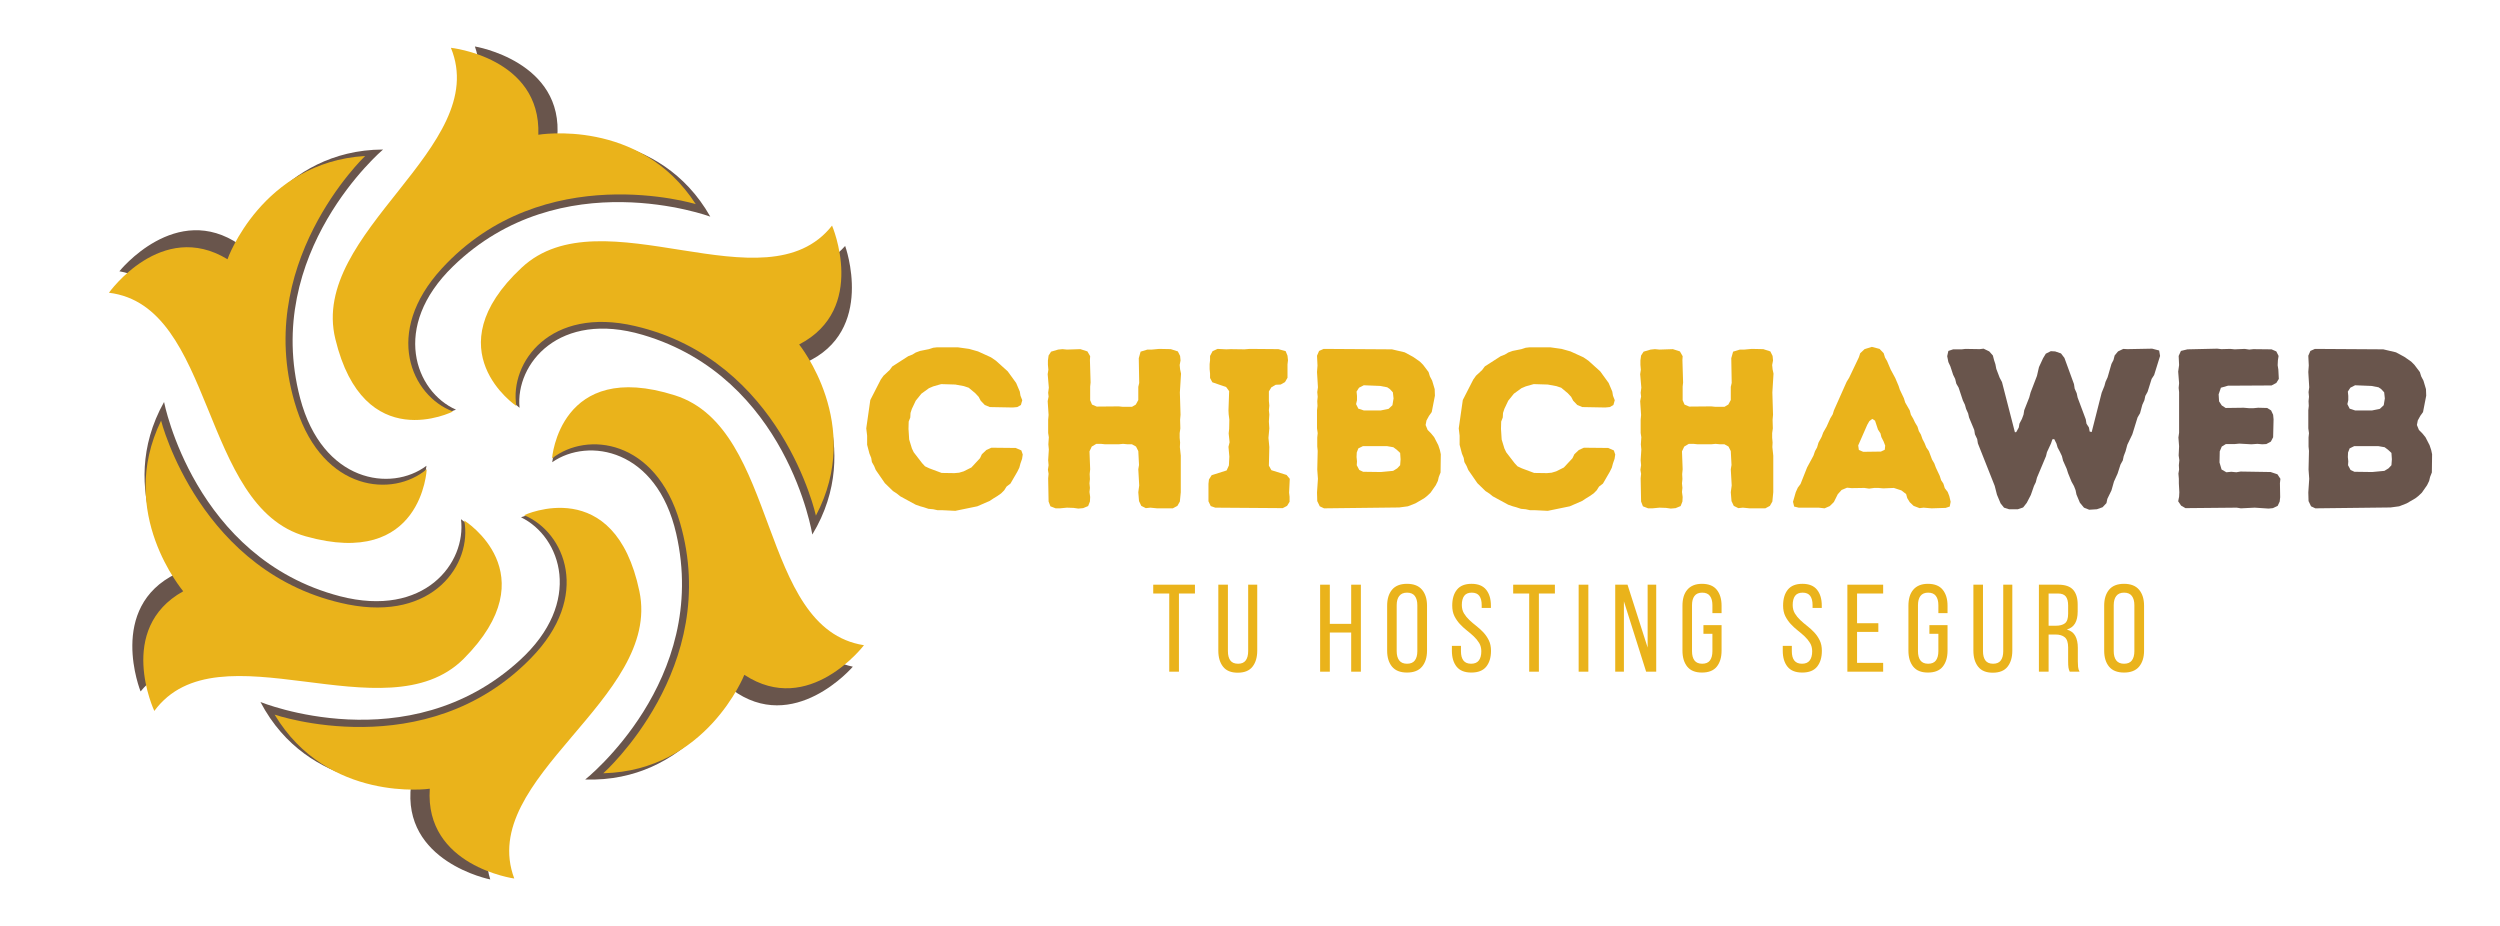
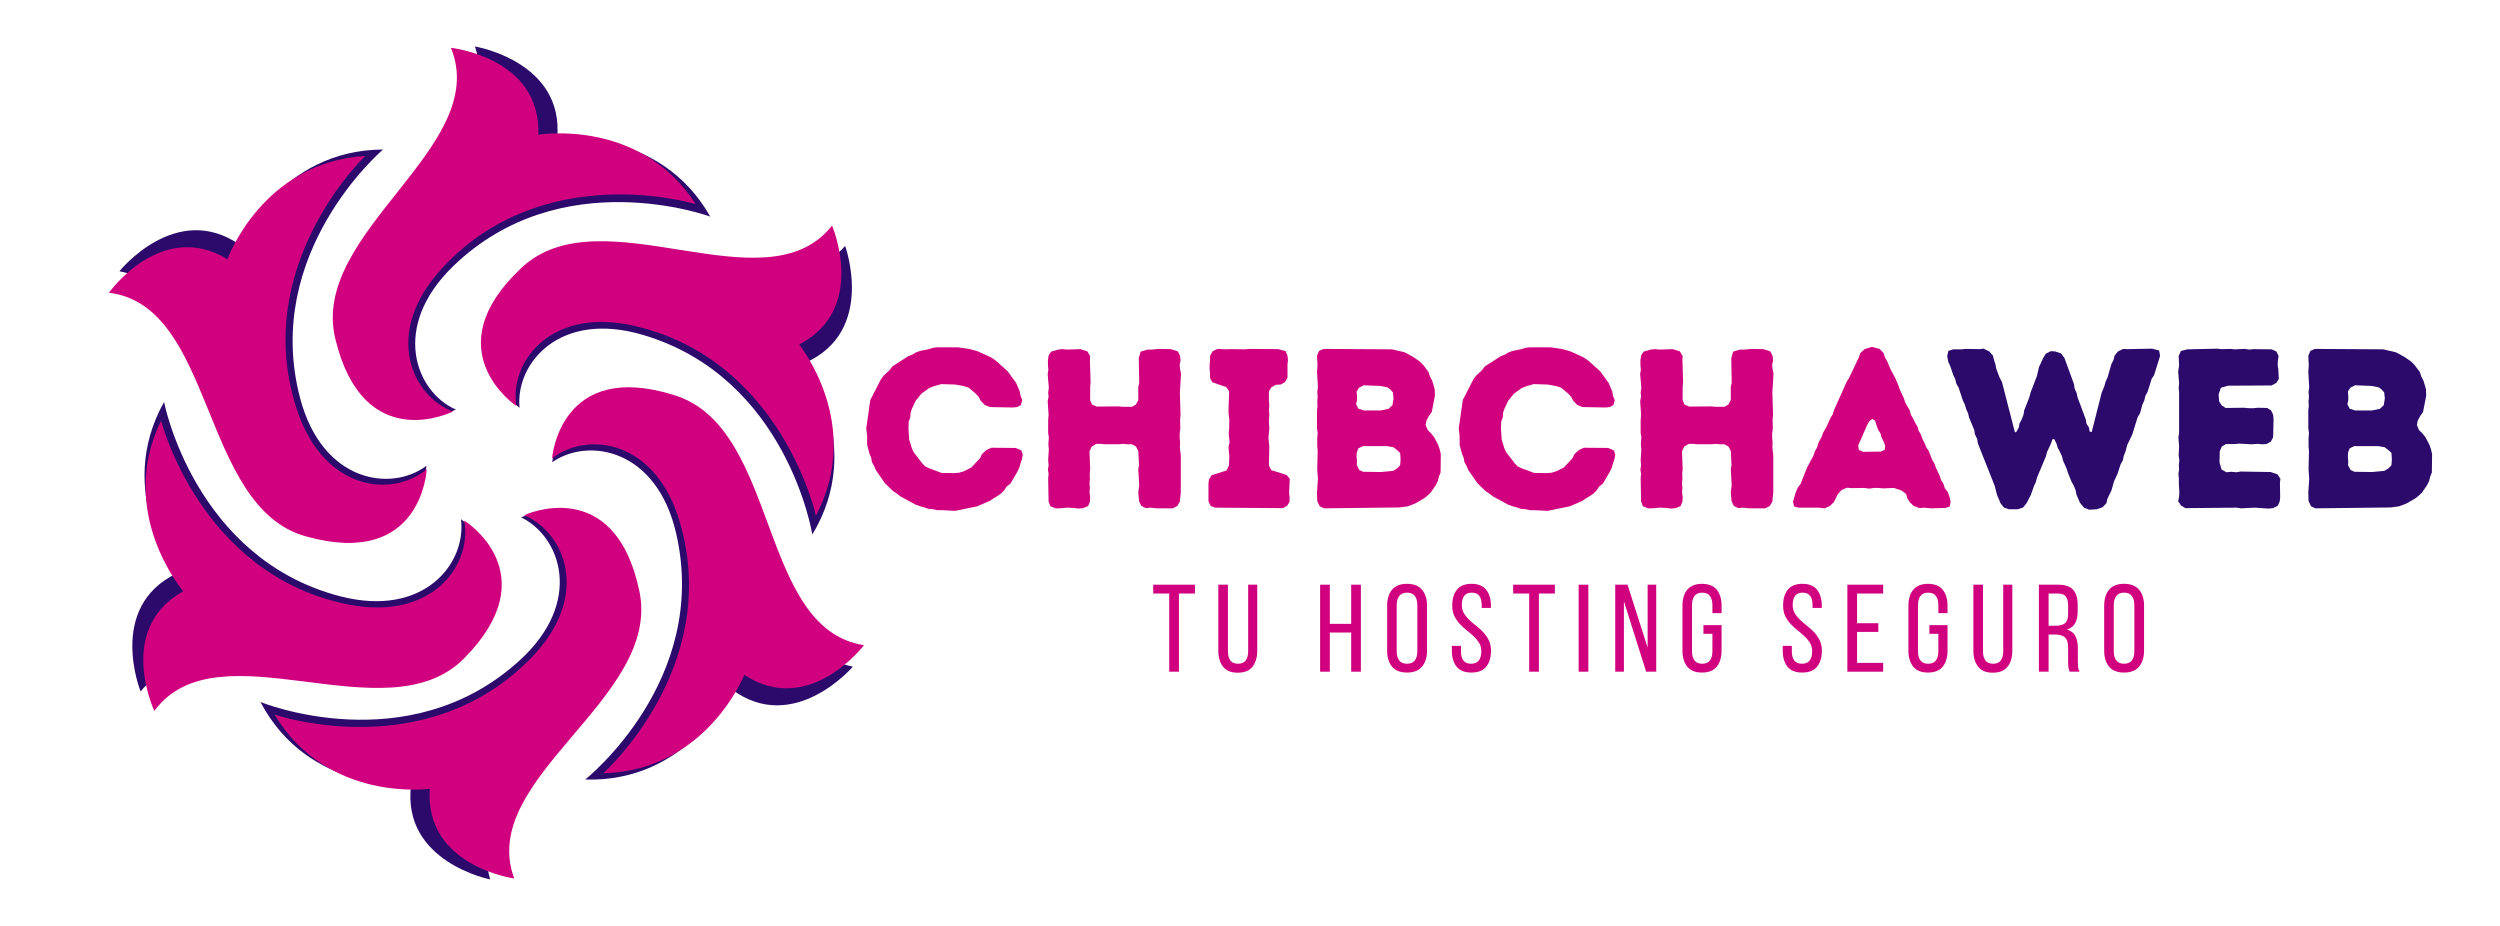
<svg xmlns="http://www.w3.org/2000/svg" width="1080" zoomAndPan="magnify" viewBox="0 0 810 300" height="400" preserveAspectRatio="xMidYMid meet" version="1.2">
  <defs>
    <clipPath id="80fc6b23b5">
      <path d="M 110 15.055 L 231 15.055 L 231 135 L 110 135 Z M 110 15.055 " />
    </clipPath>
    <clipPath id="df185a4a9d">
      <path d="M 88 164 L 208 164 L 208 285 L 88 285 Z M 88 164 " />
    </clipPath>
    <clipPath id="e2c35e3280">
      <path d="M 15 23.059 L 284.859 7.477 L 300.441 277.336 L 30.582 292.918 Z M 15 23.059 " />
    </clipPath>
    <clipPath id="96d46315ec">
      <path d="M 15 23.059 L 284.859 7.477 L 300.441 277.336 L 30.582 292.918 Z M 15 23.059 " />
    </clipPath>
    <clipPath id="15e99a3415">
      <path d="M 178 125 L 280 125 L 280 251 L 178 251 Z M 178 125 " />
    </clipPath>
    <clipPath id="69c4e391e9">
      <path d="M 15 23.059 L 284.859 7.477 L 300.441 277.336 L 30.582 292.918 Z M 15 23.059 " />
    </clipPath>
    <clipPath id="145717ee0d">
      <path d="M 15 23.059 L 284.859 7.477 L 300.441 277.336 L 30.582 292.918 Z M 15 23.059 " />
    </clipPath>
    <clipPath id="facc27c34b">
      <path d="M 155 73 L 273 73 L 273 168 L 155 168 Z M 155 73 " />
    </clipPath>
    <clipPath id="b096117d5c">
      <path d="M 15 23.059 L 284.859 7.477 L 300.441 277.336 L 30.582 292.918 Z M 15 23.059 " />
    </clipPath>
    <clipPath id="4d3e1481d8">
      <path d="M 15 23.059 L 284.859 7.477 L 300.441 277.336 L 30.582 292.918 Z M 15 23.059 " />
    </clipPath>
    <clipPath id="e7feb5915a">
      <path d="M 107 15 L 226 15 L 226 137 L 107 137 Z M 107 15 " />
    </clipPath>
    <clipPath id="21977d0414">
      <path d="M 15 23.059 L 284.859 7.477 L 300.441 277.336 L 30.582 292.918 Z M 15 23.059 " />
    </clipPath>
    <clipPath id="49f28cf9b8">
      <path d="M 15 23.059 L 284.859 7.477 L 300.441 277.336 L 30.582 292.918 Z M 15 23.059 " />
    </clipPath>
    <clipPath id="7afc9cf794">
      <path d="M 35 50 L 139 50 L 139 176 L 35 176 Z M 35 50 " />
    </clipPath>
    <clipPath id="ccf0163f1b">
      <path d="M 15 23.059 L 284.859 7.477 L 300.441 277.336 L 30.582 292.918 Z M 15 23.059 " />
    </clipPath>
    <clipPath id="200577470a">
      <path d="M 15 23.059 L 284.859 7.477 L 300.441 277.336 L 30.582 292.918 Z M 15 23.059 " />
    </clipPath>
    <clipPath id="e5aad1026f">
      <path d="M 46 136 L 163 136 L 163 231 L 46 231 Z M 46 136 " />
    </clipPath>
    <clipPath id="b3700bce95">
      <path d="M 15 23.059 L 284.859 7.477 L 300.441 277.336 L 30.582 292.918 Z M 15 23.059 " />
    </clipPath>
    <clipPath id="ae62006798">
      <path d="M 15 23.059 L 284.859 7.477 L 300.441 277.336 L 30.582 292.918 Z M 15 23.059 " />
    </clipPath>
  </defs>
  <g id="80b81332a0">
-     <path style=" stroke:none;fill-rule:evenodd;fill:#69554c;fill-opacity:1;" d="M 84.391 227.453 C 84.391 227.453 132.121 246.973 168.27 214.055 C 189.207 195.07 181.734 173.863 168.809 167.602 C 168.809 167.602 198.902 155.621 204.691 194.398 C 209.941 229.605 148.547 251.688 158.844 284.941 C 158.844 284.941 130.031 279.289 133.195 254.312 C 133.129 254.379 99.871 257.004 84.391 227.453 Z M 84.391 227.453 " />
-     <path style=" stroke:none;fill-rule:evenodd;fill:#69554c;fill-opacity:1;" d="M 189.609 252.562 C 189.609 252.562 230.004 220.586 219.098 172.922 C 212.836 145.453 190.688 141.551 178.906 149.762 C 178.906 149.762 183.215 117.652 219.84 131.656 C 253.16 144.379 242.254 208.668 276.32 216.008 C 276.32 216.008 257.199 238.355 237.07 223.344 C 237.07 223.344 223.07 253.641 189.609 252.562 Z M 189.609 252.562 " />
-     <path style=" stroke:none;fill-rule:evenodd;fill:#69554c;fill-opacity:1;" d="M 263.191 173.191 C 263.191 173.191 255.113 122.297 208.258 108.496 C 181.195 100.484 166.926 117.855 168.336 132.125 C 168.336 132.125 142.488 112.535 172.645 87.492 C 199.977 64.738 250.738 105.734 273.828 79.684 C 273.828 79.684 283.859 107.285 260.973 117.516 C 260.973 117.586 280.492 144.578 263.191 173.191 Z M 263.191 173.191 " />
+     <path style=" stroke:none;fill-rule:evenodd;fill:#2B0A6B;fill-opacity:1;" d="M 84.391 227.453 C 84.391 227.453 132.121 246.973 168.27 214.055 C 189.207 195.07 181.734 173.863 168.809 167.602 C 168.809 167.602 198.902 155.621 204.691 194.398 C 209.941 229.605 148.547 251.688 158.844 284.941 C 158.844 284.941 130.031 279.289 133.195 254.312 C 133.129 254.379 99.871 257.004 84.391 227.453 Z M 84.391 227.453 " />
+     <path style=" stroke:none;fill-rule:evenodd;fill:#2B0A6B;fill-opacity:1;" d="M 189.609 252.562 C 189.609 252.562 230.004 220.586 219.098 172.922 C 212.836 145.453 190.688 141.551 178.906 149.762 C 178.906 149.762 183.215 117.652 219.84 131.656 C 253.16 144.379 242.254 208.668 276.32 216.008 C 276.32 216.008 257.199 238.355 237.07 223.344 C 237.07 223.344 223.07 253.641 189.609 252.562 Z M 189.609 252.562 " />
+     <path style=" stroke:none;fill-rule:evenodd;fill:#2B0A6B;fill-opacity:1;" d="M 263.191 173.191 C 263.191 173.191 255.113 122.297 208.258 108.496 C 181.195 100.484 166.926 117.855 168.336 132.125 C 168.336 132.125 142.488 112.535 172.645 87.492 C 199.977 64.738 250.738 105.734 273.828 79.684 C 273.828 79.684 283.859 107.285 260.973 117.516 C 260.973 117.586 280.492 144.578 263.191 173.191 Z M 263.191 173.191 " />
    <g clip-rule="nonzero" clip-path="url(#80fc6b23b5)">
-       <path style=" stroke:none;fill-rule:evenodd;fill:#69554c;fill-opacity:1;" d="M 230.137 70.191 C 230.137 70.191 181.801 52.285 146.797 86.281 C 126.531 105.938 134.609 126.941 147.738 132.73 C 147.738 132.73 118.051 145.656 111.047 107.082 C 104.586 72.008 165.242 47.977 153.863 15.055 C 153.863 15.055 182.879 19.836 180.523 44.812 C 180.457 44.812 213.645 41.109 230.137 70.191 Z M 230.137 70.191 " />
-     </g>
-     <path style=" stroke:none;fill-rule:evenodd;fill:#69554c;fill-opacity:1;" d="M 124.109 48.445 C 124.109 48.445 84.793 81.77 97.246 129.027 C 104.449 156.293 126.734 159.523 138.18 150.906 C 138.18 150.906 134.879 183.156 97.785 170.363 C 64.125 158.785 72.879 94.09 38.68 87.895 C 38.68 87.895 56.988 65.008 77.656 79.277 C 77.59 79.277 90.648 48.582 124.109 48.445 Z M 124.109 48.445 " />
-     <path style=" stroke:none;fill-rule:evenodd;fill:#69554c;fill-opacity:1;" d="M 53.152 130.242 C 53.152 130.242 62.914 180.867 110.172 193.184 C 137.504 200.254 151.172 182.414 149.352 168.211 C 149.352 168.211 175.809 186.855 146.527 212.977 C 119.867 236.539 67.828 197.156 45.547 224.02 C 45.547 224.02 34.57 196.754 57.125 185.848 C 57.191 185.781 36.859 159.391 53.152 130.242 Z M 53.152 130.242 " />
+       <path style=" stroke:none;fill-rule:evenodd;fill:#2B0A6B;fill-opacity:1;" d="M 230.137 70.191 C 230.137 70.191 181.801 52.285 146.797 86.281 C 126.531 105.938 134.609 126.941 147.738 132.73 C 147.738 132.73 118.051 145.656 111.047 107.082 C 104.586 72.008 165.242 47.977 153.863 15.055 C 153.863 15.055 182.879 19.836 180.523 44.812 C 180.457 44.812 213.645 41.109 230.137 70.191 Z M 230.137 70.191 " />
+     </g>
+     <path style=" stroke:none;fill-rule:evenodd;fill:#2B0A6B;fill-opacity:1;" d="M 124.109 48.445 C 124.109 48.445 84.793 81.77 97.246 129.027 C 104.449 156.293 126.734 159.523 138.18 150.906 C 138.18 150.906 134.879 183.156 97.785 170.363 C 64.125 158.785 72.879 94.09 38.68 87.895 C 38.68 87.895 56.988 65.008 77.656 79.277 C 77.59 79.277 90.648 48.582 124.109 48.445 Z M 124.109 48.445 " />
+     <path style=" stroke:none;fill-rule:evenodd;fill:#2B0A6B;fill-opacity:1;" d="M 53.152 130.242 C 53.152 130.242 62.914 180.867 110.172 193.184 C 137.504 200.254 151.172 182.414 149.352 168.211 C 149.352 168.211 175.809 186.855 146.527 212.977 C 119.867 236.539 67.828 197.156 45.547 224.02 C 45.547 224.02 34.57 196.754 57.125 185.848 C 57.191 185.781 36.859 159.391 53.152 130.242 Z M 53.152 130.242 " />
    <g clip-rule="nonzero" clip-path="url(#df185a4a9d)">
      <g clip-rule="nonzero" clip-path="url(#e2c35e3280)">
        <g clip-rule="nonzero" clip-path="url(#96d46315ec)">
-           <path style=" stroke:none;fill-rule:evenodd;fill:#eab31b;fill-opacity:1;" d="M 88.977 231.539 C 88.977 231.539 137.754 248.277 171.945 213.328 C 191.754 193.168 183.07 172.426 169.805 166.922 C 169.805 166.922 199.156 153.223 207.172 191.602 C 214.445 226.449 154.422 252.035 166.621 284.641 C 166.621 284.641 137.531 280.656 139.25 255.539 C 139.188 255.609 106.137 260.148 88.977 231.539 Z M 88.977 231.539 " />
+           <path style=" stroke:none;fill-rule:evenodd;fill:#D0007F;fill-opacity:1;" d="M 88.977 231.539 C 88.977 231.539 137.754 248.277 171.945 213.328 C 191.754 193.168 183.07 172.426 169.805 166.922 C 169.805 166.922 199.156 153.223 207.172 191.602 C 214.445 226.449 154.422 252.035 166.621 284.641 C 166.621 284.641 137.531 280.656 139.25 255.539 C 139.188 255.609 106.137 260.148 88.977 231.539 Z M 88.977 231.539 " />
        </g>
      </g>
    </g>
    <g clip-rule="nonzero" clip-path="url(#15e99a3415)">
      <g clip-rule="nonzero" clip-path="url(#69c4e391e9)">
        <g clip-rule="nonzero" clip-path="url(#145717ee0d)">
-           <path style=" stroke:none;fill-rule:evenodd;fill:#eab31b;fill-opacity:1;" d="M 195.469 250.539 C 195.469 250.539 233.953 216.289 220.316 169.332 C 212.484 142.273 190.145 139.652 178.859 148.531 C 178.859 148.531 181.309 116.223 218.676 128.09 C 252.68 138.871 245.496 203.684 279.926 209.047 C 279.926 209.047 262.129 232.461 241.168 218.637 C 241.168 218.637 228.934 249.688 195.469 250.539 Z M 195.469 250.539 " />
+           <path style=" stroke:none;fill-rule:evenodd;fill:#D0007F;fill-opacity:1;" d="M 195.469 250.539 C 195.469 250.539 233.953 216.289 220.316 169.332 C 212.484 142.273 190.145 139.652 178.859 148.531 C 178.859 148.531 181.309 116.223 218.676 128.09 C 252.68 138.871 245.496 203.684 279.926 209.047 C 279.926 209.047 262.129 232.461 241.168 218.637 C 241.168 218.637 228.934 249.688 195.469 250.539 Z M 195.469 250.539 " />
        </g>
      </g>
    </g>
    <g clip-rule="nonzero" clip-path="url(#facc27c34b)">
      <g clip-rule="nonzero" clip-path="url(#b096117d5c)">
        <g clip-rule="nonzero" clip-path="url(#4d3e1481d8)">
-           <path style=" stroke:none;fill-rule:evenodd;fill:#eab31b;fill-opacity:1;" d="M 264.355 167.059 C 264.355 167.059 253.355 116.715 205.781 105.641 C 178.301 99.199 165.055 117.363 167.289 131.531 C 167.289 131.531 140.352 113.465 169.016 86.723 C 194.992 62.43 248.031 100.434 269.582 73.094 C 269.582 73.094 281.188 100.07 258.926 111.605 C 258.93 111.672 279.977 137.5 264.355 167.059 Z M 264.355 167.059 " />
+           <path style=" stroke:none;fill-rule:evenodd;fill:#D0007F;fill-opacity:1;" d="M 264.355 167.059 C 264.355 167.059 253.355 116.715 205.781 105.641 C 178.301 99.199 165.055 117.363 167.289 131.531 C 167.289 131.531 140.352 113.465 169.016 86.723 C 194.992 62.43 248.031 100.434 269.582 73.094 C 269.582 73.094 281.188 100.07 258.926 111.605 C 258.93 111.672 279.977 137.5 264.355 167.059 Z M 264.355 167.059 " />
        </g>
      </g>
    </g>
    <g clip-rule="nonzero" clip-path="url(#e7feb5915a)">
      <g clip-rule="nonzero" clip-path="url(#21977d0414)">
        <g clip-rule="nonzero" clip-path="url(#49f28cf9b8)">
-           <path style=" stroke:none;fill-rule:evenodd;fill:#eab31b;fill-opacity:1;" d="M 225.418 66.137 C 225.418 66.137 176.129 51.047 143.141 87.004 C 124.043 107.797 133.32 128.301 146.758 133.324 C 146.758 133.324 117.863 147.938 108.652 109.832 C 100.176 75.188 159.348 47.699 146.09 15.488 C 146.09 15.488 175.332 18.59 174.422 43.66 C 174.352 43.664 207.273 38.051 225.418 66.137 Z M 225.418 66.137 " />
+           <path style=" stroke:none;fill-rule:evenodd;fill:#D0007F;fill-opacity:1;" d="M 225.418 66.137 C 225.418 66.137 176.129 51.047 143.141 87.004 C 124.043 107.797 133.32 128.301 146.758 133.324 C 146.758 133.324 117.863 147.938 108.652 109.832 C 100.176 75.188 159.348 47.699 146.09 15.488 C 146.09 15.488 175.332 18.59 174.422 43.66 C 174.352 43.664 207.273 38.051 225.418 66.137 Z M 225.418 66.137 " />
        </g>
      </g>
    </g>
    <g clip-rule="nonzero" clip-path="url(#7afc9cf794)">
      <g clip-rule="nonzero" clip-path="url(#ccf0163f1b)">
        <g clip-rule="nonzero" clip-path="url(#200577470a)">
-           <path style=" stroke:none;fill-rule:evenodd;fill:#eab31b;fill-opacity:1;" d="M 118.309 50.539 C 118.309 50.539 80.98 86.074 96.137 132.539 C 104.902 159.34 127.336 161.281 138.262 152.02 C 138.262 152.02 136.828 184.402 99.059 173.773 C 64.789 164.152 69.793 99.062 35.297 94.848 C 35.297 94.848 52.258 70.941 73.711 84 C 73.645 84.004 84.914 52.602 118.309 50.539 Z M 118.309 50.539 " />
+           <path style=" stroke:none;fill-rule:evenodd;fill:#D0007F;fill-opacity:1;" d="M 118.309 50.539 C 118.309 50.539 80.98 86.074 96.137 132.539 C 104.902 159.34 127.336 161.281 138.262 152.02 C 138.262 152.02 136.828 184.402 99.059 173.773 C 64.789 164.152 69.793 99.062 35.297 94.848 C 35.297 94.848 52.258 70.941 73.711 84 C 73.645 84.004 84.914 52.602 118.309 50.539 Z M 118.309 50.539 " />
        </g>
      </g>
    </g>
    <g clip-rule="nonzero" clip-path="url(#e5aad1026f)">
      <g clip-rule="nonzero" clip-path="url(#b3700bce95)">
        <g clip-rule="nonzero" clip-path="url(#ae62006798)">
-           <path style=" stroke:none;fill-rule:evenodd;fill:#eab31b;fill-opacity:1;" d="M 52.188 136.289 C 52.188 136.289 64.852 186.266 112.742 195.844 C 140.434 201.324 153.051 182.727 150.418 168.648 C 150.418 168.648 177.906 185.738 150.176 213.504 C 124.918 238.566 70.695 202.25 50 230.348 C 50 230.348 37.473 203.762 59.359 191.574 C 59.422 191.504 37.602 166.328 52.188 136.289 Z M 52.188 136.289 " />
-         </g>
-       </g>
-     </g>
-     <g style="fill:#eab31b;fill-opacity:1;">
+           <path style=" stroke:none;fill-rule:evenodd;fill:#D0007F;fill-opacity:1;" d="M 52.188 136.289 C 52.188 136.289 64.852 186.266 112.742 195.844 C 140.434 201.324 153.051 182.727 150.418 168.648 C 150.418 168.648 177.906 185.738 150.176 213.504 C 124.918 238.566 70.695 202.25 50 230.348 C 50 230.348 37.473 203.762 59.359 191.574 C 59.422 191.504 37.602 166.328 52.188 136.289 Z M 52.188 136.289 " />
+         </g>
+       </g>
+     </g>
+     <g style="fill:#D0007F;fill-opacity:1;">
      <g transform="translate(373.1155, 217.6273)">
        <path style="stroke:none" d="M 5.719 0 L 5.719 -25.328 L 0.531 -25.328 L 0.531 -28.188 L 14.047 -28.188 L 14.047 -25.328 L 8.859 -25.328 L 8.859 0 Z M 5.719 0 " />
      </g>
    </g>
-     <g style="fill:#eab31b;fill-opacity:1;">
+     <g style="fill:#D0007F;fill-opacity:1;">
      <g transform="translate(393.2507, 217.6273)">
        <path style="stroke:none" d="M 4.594 -6.641 C 4.594 -5.359 4.852 -4.359 5.375 -3.641 C 5.895 -2.93 6.734 -2.578 7.891 -2.578 C 9.016 -2.578 9.836 -2.93 10.359 -3.641 C 10.891 -4.359 11.156 -5.359 11.156 -6.641 L 11.156 -28.188 L 14.094 -28.188 L 14.094 -6.812 C 14.094 -4.656 13.582 -2.926 12.562 -1.625 C 11.539 -0.32 9.941 0.328 7.766 0.328 C 5.617 0.328 4.035 -0.32 3.016 -1.625 C 1.992 -2.926 1.484 -4.656 1.484 -6.812 L 1.484 -28.188 L 4.594 -28.188 Z M 4.594 -6.641 " />
      </g>
    </g>
-     <g style="fill:#eab31b;fill-opacity:1;">
+     <g style="fill:#D0007F;fill-opacity:1;">
      <g transform="translate(414.3524, 217.6273)">
        <path style="stroke:none" d="" />
      </g>
    </g>
-     <g style="fill:#eab31b;fill-opacity:1;">
+     <g style="fill:#D0007F;fill-opacity:1;">
      <g transform="translate(426.112, 217.6273)">
        <path style="stroke:none" d="M 4.75 -12.688 L 4.75 0 L 1.609 0 L 1.609 -28.188 L 4.75 -28.188 L 4.75 -15.5 L 11.672 -15.5 L 11.672 -28.188 L 14.812 -28.188 L 14.812 0 L 11.672 0 L 11.672 -12.688 Z M 4.75 -12.688 " />
      </g>
    </g>
-     <g style="fill:#eab31b;fill-opacity:1;">
+     <g style="fill:#D0007F;fill-opacity:1;">
      <g transform="translate(448.0592, 217.6273)">
        <path style="stroke:none" d="M 1.375 -21.375 C 1.375 -23.551 1.898 -25.273 2.953 -26.547 C 4.016 -27.828 5.633 -28.469 7.812 -28.469 C 9.988 -28.469 11.613 -27.828 12.688 -26.547 C 13.758 -25.273 14.297 -23.551 14.297 -21.375 L 14.297 -6.812 C 14.297 -4.656 13.758 -2.93 12.688 -1.641 C 11.613 -0.359 9.988 0.281 7.812 0.281 C 5.633 0.281 4.016 -0.359 2.953 -1.641 C 1.898 -2.93 1.375 -4.656 1.375 -6.812 Z M 4.469 -6.641 C 4.469 -5.359 4.742 -4.359 5.297 -3.641 C 5.848 -2.93 6.688 -2.578 7.812 -2.578 C 8.969 -2.578 9.812 -2.93 10.344 -3.641 C 10.883 -4.359 11.156 -5.359 11.156 -6.641 L 11.156 -21.547 C 11.156 -22.828 10.883 -23.82 10.344 -24.531 C 9.812 -25.25 8.969 -25.609 7.812 -25.609 C 6.688 -25.609 5.848 -25.25 5.297 -24.531 C 4.742 -23.82 4.469 -22.828 4.469 -21.547 Z M 4.469 -6.641 " />
      </g>
    </g>
-     <g style="fill:#eab31b;fill-opacity:1;">
+     <g style="fill:#D0007F;fill-opacity:1;">
      <g transform="translate(469.2413, 217.6273)">
        <path style="stroke:none" d="M 7.531 -28.469 C 9.676 -28.469 11.258 -27.828 12.281 -26.547 C 13.301 -25.273 13.812 -23.566 13.812 -21.422 L 13.812 -20.656 L 10.828 -20.656 L 10.828 -21.578 C 10.828 -22.867 10.57 -23.863 10.062 -24.562 C 9.551 -25.258 8.734 -25.609 7.609 -25.609 C 6.484 -25.609 5.664 -25.258 5.156 -24.562 C 4.645 -23.863 4.391 -22.883 4.391 -21.625 C 4.391 -20.57 4.625 -19.656 5.094 -18.875 C 5.562 -18.102 6.145 -17.391 6.844 -16.734 C 7.539 -16.078 8.297 -15.43 9.109 -14.797 C 9.93 -14.16 10.691 -13.469 11.391 -12.719 C 12.086 -11.969 12.672 -11.113 13.141 -10.156 C 13.609 -9.207 13.844 -8.078 13.844 -6.766 C 13.844 -4.617 13.328 -2.906 12.297 -1.625 C 11.266 -0.352 9.66 0.281 7.484 0.281 C 5.316 0.281 3.723 -0.352 2.703 -1.625 C 1.68 -2.906 1.172 -4.617 1.172 -6.766 L 1.172 -8.375 L 4.109 -8.375 L 4.109 -6.609 C 4.109 -5.316 4.375 -4.32 4.906 -3.625 C 5.445 -2.926 6.281 -2.578 7.406 -2.578 C 8.531 -2.578 9.359 -2.926 9.891 -3.625 C 10.43 -4.32 10.703 -5.316 10.703 -6.609 C 10.703 -7.648 10.469 -8.551 10 -9.312 C 9.531 -10.082 8.945 -10.797 8.25 -11.453 C 7.551 -12.109 6.801 -12.75 6 -13.375 C 5.195 -14.008 4.445 -14.703 3.75 -15.453 C 3.051 -16.211 2.461 -17.066 1.984 -18.016 C 1.516 -18.973 1.281 -20.109 1.281 -21.422 C 1.281 -23.598 1.789 -25.316 2.812 -26.578 C 3.832 -27.836 5.406 -28.469 7.531 -28.469 Z M 7.531 -28.469 " />
      </g>
    </g>
-     <g style="fill:#eab31b;fill-opacity:1;">
+     <g style="fill:#D0007F;fill-opacity:1;">
      <g transform="translate(489.7389, 217.6273)">
        <path style="stroke:none" d="M 5.719 0 L 5.719 -25.328 L 0.531 -25.328 L 0.531 -28.188 L 14.047 -28.188 L 14.047 -25.328 L 8.859 -25.328 L 8.859 0 Z M 5.719 0 " />
      </g>
    </g>
-     <g style="fill:#eab31b;fill-opacity:1;">
+     <g style="fill:#D0007F;fill-opacity:1;">
      <g transform="translate(509.8741, 217.6273)">
        <path style="stroke:none" d="M 4.75 -28.188 L 4.75 0 L 1.609 0 L 1.609 -28.188 Z M 4.75 -28.188 " />
      </g>
    </g>
-     <g style="fill:#eab31b;fill-opacity:1;">
+     <g style="fill:#D0007F;fill-opacity:1;">
      <g transform="translate(521.7546, 217.6273)">
        <path style="stroke:none" d="M 4.391 0 L 1.578 0 L 1.578 -28.188 L 5.562 -28.188 L 12.078 -7.812 L 12.078 -28.188 L 14.859 -28.188 L 14.859 0 L 11.594 0 L 4.391 -22.797 Z M 4.391 0 " />
      </g>
    </g>
-     <g style="fill:#eab31b;fill-opacity:1;">
+     <g style="fill:#D0007F;fill-opacity:1;">
      <g transform="translate(543.7421, 217.6273)">
        <path style="stroke:none" d="M 7.688 -28.469 C 9.863 -28.469 11.469 -27.82 12.5 -26.531 C 13.531 -25.25 14.047 -23.531 14.047 -21.375 L 14.047 -18.969 L 11.078 -18.969 L 11.078 -21.547 C 11.078 -22.828 10.812 -23.82 10.281 -24.531 C 9.758 -25.25 8.922 -25.609 7.766 -25.609 C 6.641 -25.609 5.805 -25.25 5.266 -24.531 C 4.734 -23.82 4.469 -22.828 4.469 -21.547 L 4.469 -6.641 C 4.469 -5.359 4.734 -4.359 5.266 -3.641 C 5.805 -2.93 6.641 -2.578 7.766 -2.578 C 8.922 -2.578 9.758 -2.93 10.281 -3.641 C 10.812 -4.359 11.078 -5.359 11.078 -6.641 L 11.078 -12.281 L 8.172 -12.281 L 8.172 -15.094 L 14.047 -15.094 L 14.047 -6.812 C 14.047 -4.656 13.531 -2.93 12.5 -1.641 C 11.469 -0.359 9.863 0.281 7.688 0.281 C 5.539 0.281 3.953 -0.359 2.922 -1.641 C 1.891 -2.93 1.375 -4.656 1.375 -6.812 L 1.375 -21.375 C 1.375 -22.445 1.5 -23.422 1.75 -24.297 C 2.008 -25.172 2.398 -25.914 2.922 -26.531 C 3.441 -27.156 4.098 -27.633 4.891 -27.969 C 5.68 -28.301 6.613 -28.469 7.688 -28.469 Z M 7.688 -28.469 " />
      </g>
    </g>
-     <g style="fill:#eab31b;fill-opacity:1;">
+     <g style="fill:#D0007F;fill-opacity:1;">
      <g transform="translate(564.6826, 217.6273)">
        <path style="stroke:none" d="" />
      </g>
    </g>
-     <g style="fill:#eab31b;fill-opacity:1;">
+     <g style="fill:#D0007F;fill-opacity:1;">
      <g transform="translate(576.4422, 217.6273)">
        <path style="stroke:none" d="M 7.531 -28.469 C 9.676 -28.469 11.258 -27.828 12.281 -26.547 C 13.301 -25.273 13.812 -23.566 13.812 -21.422 L 13.812 -20.656 L 10.828 -20.656 L 10.828 -21.578 C 10.828 -22.867 10.57 -23.863 10.062 -24.562 C 9.551 -25.258 8.734 -25.609 7.609 -25.609 C 6.484 -25.609 5.664 -25.258 5.156 -24.562 C 4.645 -23.863 4.391 -22.883 4.391 -21.625 C 4.391 -20.57 4.625 -19.656 5.094 -18.875 C 5.562 -18.102 6.145 -17.391 6.844 -16.734 C 7.539 -16.078 8.297 -15.43 9.109 -14.797 C 9.93 -14.16 10.691 -13.469 11.391 -12.719 C 12.086 -11.969 12.672 -11.113 13.141 -10.156 C 13.609 -9.207 13.844 -8.078 13.844 -6.766 C 13.844 -4.617 13.328 -2.906 12.297 -1.625 C 11.266 -0.352 9.66 0.281 7.484 0.281 C 5.316 0.281 3.723 -0.352 2.703 -1.625 C 1.68 -2.906 1.172 -4.617 1.172 -6.766 L 1.172 -8.375 L 4.109 -8.375 L 4.109 -6.609 C 4.109 -5.316 4.375 -4.32 4.906 -3.625 C 5.445 -2.926 6.281 -2.578 7.406 -2.578 C 8.531 -2.578 9.359 -2.926 9.891 -3.625 C 10.43 -4.32 10.703 -5.316 10.703 -6.609 C 10.703 -7.648 10.469 -8.551 10 -9.312 C 9.531 -10.082 8.945 -10.797 8.25 -11.453 C 7.551 -12.109 6.801 -12.75 6 -13.375 C 5.195 -14.008 4.445 -14.703 3.75 -15.453 C 3.051 -16.211 2.461 -17.066 1.984 -18.016 C 1.516 -18.973 1.281 -20.109 1.281 -21.422 C 1.281 -23.598 1.789 -25.316 2.812 -26.578 C 3.832 -27.836 5.406 -28.469 7.531 -28.469 Z M 7.531 -28.469 " />
      </g>
    </g>
-     <g style="fill:#eab31b;fill-opacity:1;">
+     <g style="fill:#D0007F;fill-opacity:1;">
      <g transform="translate(596.9398, 217.6273)">
        <path style="stroke:none" d="M 11.641 -15.703 L 11.641 -12.891 L 4.75 -12.891 L 4.75 -2.859 L 13.203 -2.859 L 13.203 0 L 1.609 0 L 1.609 -28.188 L 13.203 -28.188 L 13.203 -25.328 L 4.75 -25.328 L 4.75 -15.703 Z M 11.641 -15.703 " />
      </g>
    </g>
-     <g style="fill:#eab31b;fill-opacity:1;">
+     <g style="fill:#D0007F;fill-opacity:1;">
      <g transform="translate(616.9542, 217.6273)">
        <path style="stroke:none" d="M 7.688 -28.469 C 9.863 -28.469 11.469 -27.82 12.5 -26.531 C 13.531 -25.25 14.047 -23.531 14.047 -21.375 L 14.047 -18.969 L 11.078 -18.969 L 11.078 -21.547 C 11.078 -22.828 10.812 -23.82 10.281 -24.531 C 9.758 -25.25 8.922 -25.609 7.766 -25.609 C 6.641 -25.609 5.805 -25.25 5.266 -24.531 C 4.734 -23.82 4.469 -22.828 4.469 -21.547 L 4.469 -6.641 C 4.469 -5.359 4.734 -4.359 5.266 -3.641 C 5.805 -2.93 6.641 -2.578 7.766 -2.578 C 8.922 -2.578 9.758 -2.93 10.281 -3.641 C 10.812 -4.359 11.078 -5.359 11.078 -6.641 L 11.078 -12.281 L 8.172 -12.281 L 8.172 -15.094 L 14.047 -15.094 L 14.047 -6.812 C 14.047 -4.656 13.531 -2.93 12.5 -1.641 C 11.469 -0.359 9.863 0.281 7.688 0.281 C 5.539 0.281 3.953 -0.359 2.922 -1.641 C 1.891 -2.93 1.375 -4.656 1.375 -6.812 L 1.375 -21.375 C 1.375 -22.445 1.5 -23.422 1.75 -24.297 C 2.008 -25.172 2.398 -25.914 2.922 -26.531 C 3.441 -27.156 4.098 -27.633 4.891 -27.969 C 5.68 -28.301 6.613 -28.469 7.688 -28.469 Z M 7.688 -28.469 " />
      </g>
    </g>
-     <g style="fill:#eab31b;fill-opacity:1;">
+     <g style="fill:#D0007F;fill-opacity:1;">
      <g transform="translate(637.8948, 217.6273)">
        <path style="stroke:none" d="M 4.594 -6.641 C 4.594 -5.359 4.852 -4.359 5.375 -3.641 C 5.895 -2.93 6.734 -2.578 7.891 -2.578 C 9.016 -2.578 9.836 -2.93 10.359 -3.641 C 10.891 -4.359 11.156 -5.359 11.156 -6.641 L 11.156 -28.188 L 14.094 -28.188 L 14.094 -6.812 C 14.094 -4.656 13.582 -2.926 12.562 -1.625 C 11.539 -0.32 9.941 0.328 7.766 0.328 C 5.617 0.328 4.035 -0.32 3.016 -1.625 C 1.992 -2.926 1.484 -4.656 1.484 -6.812 L 1.484 -28.188 L 4.594 -28.188 Z M 4.594 -6.641 " />
      </g>
    </g>
-     <g style="fill:#eab31b;fill-opacity:1;">
+     <g style="fill:#D0007F;fill-opacity:1;">
      <g transform="translate(658.9964, 217.6273)">
        <path style="stroke:none" d="M 7.891 -28.188 C 10.117 -28.188 11.723 -27.633 12.703 -26.531 C 13.68 -25.438 14.172 -23.844 14.172 -21.75 L 14.172 -19.453 C 14.172 -17.891 13.891 -16.625 13.328 -15.656 C 12.766 -14.695 11.879 -14.031 10.672 -13.656 C 11.961 -13.281 12.875 -12.586 13.406 -11.578 C 13.945 -10.566 14.219 -9.297 14.219 -7.766 L 14.219 -3.375 C 14.219 -2.758 14.242 -2.16 14.297 -1.578 C 14.348 -1.004 14.508 -0.477 14.781 0 L 11.594 0 C 11.406 -0.406 11.27 -0.844 11.188 -1.312 C 11.113 -1.781 11.078 -2.484 11.078 -3.422 L 11.078 -7.859 C 11.078 -9.441 10.719 -10.535 10 -11.141 C 9.289 -11.742 8.281 -12.047 6.969 -12.047 L 4.75 -12.047 L 4.75 0 L 1.609 0 L 1.609 -28.188 Z M 7.094 -14.891 C 8.352 -14.891 9.332 -15.148 10.031 -15.672 C 10.727 -16.203 11.078 -17.234 11.078 -18.766 L 11.078 -21.469 C 11.078 -22.75 10.828 -23.711 10.328 -24.359 C 9.828 -25.004 8.988 -25.328 7.812 -25.328 L 4.75 -25.328 L 4.75 -14.891 Z M 7.094 -14.891 " />
      </g>
    </g>
-     <g style="fill:#eab31b;fill-opacity:1;">
+     <g style="fill:#D0007F;fill-opacity:1;">
      <g transform="translate(680.3798, 217.6273)">
        <path style="stroke:none" d="M 1.375 -21.375 C 1.375 -23.551 1.898 -25.273 2.953 -26.547 C 4.016 -27.828 5.633 -28.469 7.812 -28.469 C 9.988 -28.469 11.613 -27.828 12.688 -26.547 C 13.758 -25.273 14.297 -23.551 14.297 -21.375 L 14.297 -6.812 C 14.297 -4.656 13.758 -2.93 12.688 -1.641 C 11.613 -0.359 9.988 0.281 7.812 0.281 C 5.633 0.281 4.016 -0.359 2.953 -1.641 C 1.898 -2.93 1.375 -4.656 1.375 -6.812 Z M 4.469 -6.641 C 4.469 -5.359 4.742 -4.359 5.297 -3.641 C 5.848 -2.93 6.688 -2.578 7.812 -2.578 C 8.969 -2.578 9.812 -2.93 10.344 -3.641 C 10.883 -4.359 11.156 -5.359 11.156 -6.641 L 11.156 -21.547 C 11.156 -22.828 10.883 -23.82 10.344 -24.531 C 9.812 -25.25 8.969 -25.609 7.812 -25.609 C 6.688 -25.609 5.848 -25.25 5.297 -24.531 C 4.742 -23.82 4.469 -22.828 4.469 -21.547 Z M 4.469 -6.641 " />
      </g>
    </g>
-     <g style="fill:#eab31b;fill-opacity:1;">
+     <g style="fill:#D0007F;fill-opacity:1;">
      <g transform="translate(278.0099, 164.5601)">
        <path style="stroke:none" d="M 27.078 0.734 L 25.688 0.734 L 24.359 0.438 L 22.812 0.297 L 21.266 -0.219 L 20.172 -0.516 L 18.688 -1.031 L 13.688 -3.75 L 12.578 -4.641 L 11.328 -5.453 L 8.688 -8.016 L 5.734 -12.297 L 5.219 -13.547 L 4.484 -14.859 L 4.266 -16.188 L 3.688 -17.594 L 2.938 -20.453 L 2.938 -23.406 L 2.656 -25.766 L 3.969 -34.953 L 7.359 -41.578 L 8.25 -42.828 L 10.234 -44.672 L 11.109 -45.844 L 16.266 -49.156 L 17.594 -49.672 L 18.688 -50.344 L 20.094 -50.859 L 22.969 -51.438 L 24.359 -51.891 L 25.609 -52.031 L 32.312 -52.031 L 35.984 -51.516 L 38.859 -50.703 L 43.047 -48.797 L 44.672 -47.688 L 48.5 -44.234 L 51.219 -40.484 L 52.406 -37.688 L 52.625 -36.359 L 53.203 -34.891 L 52.766 -33.344 L 51.594 -32.672 L 50.125 -32.531 L 42.688 -32.672 L 41.062 -33.344 L 39.734 -34.734 L 39.078 -35.984 L 37.969 -37.172 L 35.844 -38.938 L 34.297 -39.453 L 31.5 -39.969 L 26.938 -40.109 L 24.359 -39.375 L 22.969 -38.781 L 20.531 -37.016 L 18.688 -34.734 L 17.438 -32.094 L 17 -30.766 L 16.922 -29.297 L 16.406 -27.969 L 16.344 -25.609 L 16.562 -22.156 L 17.438 -19.281 L 18.031 -18.031 L 20.75 -14.5 L 21.703 -13.469 L 23.109 -12.812 L 27.078 -11.328 L 31.203 -11.266 L 32.75 -11.406 L 34.219 -11.844 L 36.719 -13.094 L 39.516 -16.109 L 40.109 -17.375 L 41.578 -18.766 L 43.203 -19.5 L 51.078 -19.422 L 52.906 -18.625 L 53.359 -17.297 L 53.141 -15.891 L 52.625 -14.422 L 52.25 -13.031 L 51.594 -11.703 L 49.375 -7.875 L 48.125 -6.922 L 47.328 -5.672 L 46.359 -4.703 L 45.109 -3.828 L 43.781 -3.016 L 42.688 -2.281 L 38.641 -0.516 L 31.5 0.953 Z M 27.078 0.734 " />
      </g>
    </g>
-     <g style="fill:#eab31b;fill-opacity:1;">
+     <g style="fill:#D0007F;fill-opacity:1;">
      <g transform="translate(334.1508, 164.5601)">
        <path style="stroke:none" d="M 5.594 -2.062 L 5.453 -9.562 L 5.594 -11.047 L 5.375 -12.359 L 5.594 -13.828 L 5.453 -15.453 L 5.672 -18.906 L 5.516 -20.609 L 5.672 -22.891 L 5.453 -24.281 L 5.453 -28.547 L 5.594 -30.094 L 5.297 -34.594 L 5.594 -36.062 L 5.453 -37.312 L 5.672 -38.938 L 5.297 -43.344 L 5.516 -44.75 L 5.375 -46.359 L 5.375 -47.766 L 5.594 -49.375 L 6.406 -50.625 L 8.688 -51.297 L 10.078 -51.438 L 11.547 -51.297 L 15.891 -51.438 L 18.172 -50.703 L 19.062 -49.156 L 18.984 -47.906 L 19.203 -40.625 L 19.062 -39.297 L 19.062 -34.891 L 19.656 -33.484 L 21.188 -32.828 L 28.328 -32.891 L 29.656 -32.75 L 32.609 -32.75 L 33.859 -33.484 L 34.656 -34.953 L 34.656 -39.219 L 34.953 -40.484 L 34.812 -48.5 L 35.406 -50.625 L 37.609 -51.297 L 39.078 -51.297 L 41.438 -51.516 L 45.188 -51.438 L 47.469 -50.703 L 48.203 -49.234 L 48.344 -47.766 L 48.062 -46.297 L 48.203 -44.891 L 48.5 -43.5 L 48.125 -37.391 L 48.344 -30.172 L 48.203 -28.547 L 48.281 -25.766 L 48.062 -24.219 L 48.062 -22.734 L 48.203 -21.188 L 48.125 -19.719 L 48.422 -16.922 L 48.422 -5.078 L 48.125 -2.062 L 47.328 -0.656 L 45.844 0.141 L 40.766 0.141 L 38.562 -0.078 L 37.094 0.078 L 35.625 -0.656 L 34.891 -2.203 L 34.656 -5.078 L 34.953 -7.281 L 34.656 -12.516 L 34.891 -13.906 L 34.656 -18.406 L 33.922 -19.875 L 32.609 -20.609 L 31.203 -20.609 L 29.734 -20.75 L 28.266 -20.609 L 23.922 -20.609 L 22.594 -20.75 L 21.047 -20.75 L 19.578 -19.875 L 18.844 -18.328 L 19.062 -12.516 L 18.906 -10.969 L 18.984 -9.344 L 18.844 -7.953 L 18.984 -6.469 L 18.844 -5.156 L 19.062 -3.531 L 18.984 -2.062 L 18.406 -0.594 L 16.781 0.078 L 15.234 0.219 L 13.688 0 L 11.547 -0.078 L 9.266 0.141 L 7.875 0.141 L 6.188 -0.516 Z M 5.594 -2.062 " />
      </g>
    </g>
-     <g style="fill:#eab31b;fill-opacity:1;">
+     <g style="fill:#D0007F;fill-opacity:1;">
      <g transform="translate(388.0108, 164.5601)">
        <path style="stroke:none" d="M 3.531 -2.141 L 3.531 -7.797 L 3.688 -9.203 L 4.562 -10.594 L 9.422 -12.141 L 10.156 -13.766 L 10.297 -16.625 L 10.016 -19.797 L 10.375 -21.266 L 10.078 -24.141 L 10.234 -25.609 L 10.297 -28.625 L 10.078 -30.328 L 10.016 -31.578 L 10.234 -37.828 L 9.266 -39.156 L 4.781 -40.703 L 4.047 -42.094 L 4.047 -43.5 L 3.906 -44.969 L 3.906 -46.578 L 4.047 -47.844 L 4.047 -49.234 L 4.859 -50.781 L 6.469 -51.516 L 9.344 -51.375 L 10.75 -51.438 L 15.234 -51.375 L 16.859 -51.516 L 26.203 -51.438 L 28.547 -50.781 L 29.141 -49.312 L 29.297 -47.844 L 29.141 -46.516 L 29.141 -42.172 L 28.328 -40.766 L 26.938 -39.969 L 25.312 -39.891 L 23.922 -39.078 L 23.109 -37.75 L 23.109 -34.656 L 23.25 -33.125 L 23.109 -31.641 L 23.25 -30.25 L 23.109 -27.969 L 23.25 -25.766 L 22.969 -22.672 L 23.25 -19.719 L 23.109 -13.688 L 23.922 -12.219 L 28.844 -10.672 L 29.875 -9.422 L 29.656 -4.938 L 29.812 -3.609 L 29.812 -1.984 L 29 -0.656 L 27.594 0.078 L 5.734 -0.078 L 4.266 -0.594 Z M 3.531 -2.141 " />
      </g>
    </g>
-     <g style="fill:#eab31b;fill-opacity:1;">
+     <g style="fill:#D0007F;fill-opacity:1;">
      <g transform="translate(421.4158, 164.5601)">
        <path style="stroke:none" d="M 5.375 -2.203 L 5.297 -5 L 5.594 -9.422 L 5.375 -12.438 L 5.516 -18.469 L 5.375 -19.875 L 5.375 -22.812 L 5.516 -24.219 L 5.297 -25.766 L 5.297 -31.641 L 5.453 -33.047 L 5.375 -34.594 L 5.516 -35.984 L 5.375 -37.531 L 5.594 -39.078 L 5.297 -44.016 L 5.453 -46.141 L 5.297 -49.312 L 5.969 -50.859 L 7.438 -51.516 L 29.578 -51.375 L 33.703 -50.406 L 36.422 -48.938 L 38.641 -47.391 L 39.672 -46.359 L 41.438 -44.016 L 41.875 -42.609 L 42.609 -41.219 L 43.422 -38.484 L 43.5 -36.359 L 42.469 -31.062 L 41.578 -29.812 L 40.766 -28.328 L 40.484 -26.859 L 41.141 -25.25 L 42.25 -24.141 L 43.266 -22.891 L 44.594 -20.312 L 45.109 -18.766 L 45.406 -17.375 L 45.328 -11.484 L 44.75 -10.016 L 44.453 -8.75 L 43.781 -7.359 L 42.094 -4.938 L 40.922 -3.828 L 39.969 -3.094 L 37.172 -1.469 L 34.734 -0.516 L 31.938 -0.141 L 7.578 0.141 L 6.188 -0.516 Z M 20.453 -31.578 L 25.984 -31.578 L 28.484 -32.094 L 29.734 -33.266 L 30.094 -35.469 L 29.875 -37.453 L 28.922 -38.484 L 28.047 -39.078 L 25.766 -39.516 L 20.453 -39.734 L 18.906 -38.938 L 18.109 -37.688 L 18.25 -36.281 L 18.25 -34.891 L 17.953 -33.625 L 18.688 -32.156 Z M 20.234 -11.703 L 25.984 -11.625 L 29.953 -12 L 31.281 -12.812 L 32.234 -13.828 L 32.375 -15.75 L 32.234 -17.812 L 31.125 -18.844 L 30.031 -19.656 L 27.969 -20.016 L 20.172 -20.016 L 18.688 -19.281 L 18.172 -17.953 L 18.109 -16.484 L 18.25 -15.094 L 18.172 -13.828 L 18.984 -12.297 Z M 20.234 -11.703 " />
      </g>
    </g>
-     <g style="fill:#eab31b;fill-opacity:1;">
+     <g style="fill:#D0007F;fill-opacity:1;">
      <g transform="translate(469.9781, 164.5601)">
        <path style="stroke:none" d="M 27.078 0.734 L 25.688 0.734 L 24.359 0.438 L 22.812 0.297 L 21.266 -0.219 L 20.172 -0.516 L 18.688 -1.031 L 13.688 -3.75 L 12.578 -4.641 L 11.328 -5.453 L 8.688 -8.016 L 5.734 -12.297 L 5.219 -13.547 L 4.484 -14.859 L 4.266 -16.188 L 3.688 -17.594 L 2.938 -20.453 L 2.938 -23.406 L 2.656 -25.766 L 3.969 -34.953 L 7.359 -41.578 L 8.25 -42.828 L 10.234 -44.672 L 11.109 -45.844 L 16.266 -49.156 L 17.594 -49.672 L 18.688 -50.344 L 20.094 -50.859 L 22.969 -51.438 L 24.359 -51.891 L 25.609 -52.031 L 32.312 -52.031 L 35.984 -51.516 L 38.859 -50.703 L 43.047 -48.797 L 44.672 -47.688 L 48.5 -44.234 L 51.219 -40.484 L 52.406 -37.688 L 52.625 -36.359 L 53.203 -34.891 L 52.766 -33.344 L 51.594 -32.672 L 50.125 -32.531 L 42.688 -32.672 L 41.062 -33.344 L 39.734 -34.734 L 39.078 -35.984 L 37.969 -37.172 L 35.844 -38.938 L 34.297 -39.453 L 31.5 -39.969 L 26.938 -40.109 L 24.359 -39.375 L 22.969 -38.781 L 20.531 -37.016 L 18.688 -34.734 L 17.438 -32.094 L 17 -30.766 L 16.922 -29.297 L 16.406 -27.969 L 16.344 -25.609 L 16.562 -22.156 L 17.438 -19.281 L 18.031 -18.031 L 20.75 -14.5 L 21.703 -13.469 L 23.109 -12.812 L 27.078 -11.328 L 31.203 -11.266 L 32.75 -11.406 L 34.219 -11.844 L 36.719 -13.094 L 39.516 -16.109 L 40.109 -17.375 L 41.578 -18.766 L 43.203 -19.5 L 51.078 -19.422 L 52.906 -18.625 L 53.359 -17.297 L 53.141 -15.891 L 52.625 -14.422 L 52.25 -13.031 L 51.594 -11.703 L 49.375 -7.875 L 48.125 -6.922 L 47.328 -5.672 L 46.359 -4.703 L 45.109 -3.828 L 43.781 -3.016 L 42.688 -2.281 L 38.641 -0.516 L 31.5 0.953 Z M 27.078 0.734 " />
      </g>
    </g>
-     <g style="fill:#eab31b;fill-opacity:1;">
+     <g style="fill:#D0007F;fill-opacity:1;">
      <g transform="translate(526.119, 164.5601)">
        <path style="stroke:none" d="M 5.594 -2.062 L 5.453 -9.562 L 5.594 -11.047 L 5.375 -12.359 L 5.594 -13.828 L 5.453 -15.453 L 5.672 -18.906 L 5.516 -20.609 L 5.672 -22.891 L 5.453 -24.281 L 5.453 -28.547 L 5.594 -30.094 L 5.297 -34.594 L 5.594 -36.062 L 5.453 -37.312 L 5.672 -38.938 L 5.297 -43.344 L 5.516 -44.75 L 5.375 -46.359 L 5.375 -47.766 L 5.594 -49.375 L 6.406 -50.625 L 8.688 -51.297 L 10.078 -51.438 L 11.547 -51.297 L 15.891 -51.438 L 18.172 -50.703 L 19.062 -49.156 L 18.984 -47.906 L 19.203 -40.625 L 19.062 -39.297 L 19.062 -34.891 L 19.656 -33.484 L 21.188 -32.828 L 28.328 -32.891 L 29.656 -32.75 L 32.609 -32.75 L 33.859 -33.484 L 34.656 -34.953 L 34.656 -39.219 L 34.953 -40.484 L 34.812 -48.5 L 35.406 -50.625 L 37.609 -51.297 L 39.078 -51.297 L 41.438 -51.516 L 45.188 -51.438 L 47.469 -50.703 L 48.203 -49.234 L 48.344 -47.766 L 48.062 -46.297 L 48.203 -44.891 L 48.5 -43.5 L 48.125 -37.391 L 48.344 -30.172 L 48.203 -28.547 L 48.281 -25.766 L 48.062 -24.219 L 48.062 -22.734 L 48.203 -21.188 L 48.125 -19.719 L 48.422 -16.922 L 48.422 -5.078 L 48.125 -2.062 L 47.328 -0.656 L 45.844 0.141 L 40.766 0.141 L 38.562 -0.078 L 37.094 0.078 L 35.625 -0.656 L 34.891 -2.203 L 34.656 -5.078 L 34.953 -7.281 L 34.656 -12.516 L 34.891 -13.906 L 34.656 -18.406 L 33.922 -19.875 L 32.609 -20.609 L 31.203 -20.609 L 29.734 -20.75 L 28.266 -20.609 L 23.922 -20.609 L 22.594 -20.75 L 21.047 -20.75 L 19.578 -19.875 L 18.844 -18.328 L 19.062 -12.516 L 18.906 -10.969 L 18.984 -9.344 L 18.844 -7.953 L 18.984 -6.469 L 18.844 -5.156 L 19.062 -3.531 L 18.984 -2.062 L 18.406 -0.594 L 16.781 0.078 L 15.234 0.219 L 13.688 0 L 11.547 -0.078 L 9.266 0.141 L 7.875 0.141 L 6.188 -0.516 Z M 5.594 -2.062 " />
      </g>
    </g>
-     <g style="fill:#eab31b;fill-opacity:1;">
+     <g style="fill:#D0007F;fill-opacity:1;">
      <g transform="translate(579.979, 164.5601)">
        <path style="stroke:none" d="M 0.953 -1.984 L 1.844 -5.078 L 2.5 -6.547 L 3.391 -7.734 L 5.516 -13.094 L 7.578 -16.922 L 8.094 -18.406 L 8.75 -19.578 L 9.203 -21.125 L 10.234 -23.031 L 10.75 -24.438 L 11.844 -26.344 L 13.031 -29 L 13.828 -30.328 L 14.203 -31.578 L 18.328 -40.844 L 19.141 -42.172 L 22.297 -48.797 L 22.734 -50.125 L 24.141 -51.438 L 26.5 -52.172 L 29 -51.516 L 30.328 -50.125 L 30.766 -48.719 L 31.422 -47.609 L 32.609 -44.812 L 34.078 -42.094 L 35.172 -39.516 L 35.547 -38.344 L 36.875 -35.547 L 37.312 -34.141 L 38.781 -31.578 L 39.156 -30.172 L 39.891 -28.922 L 40.484 -27.672 L 41.281 -26.344 L 41.734 -24.875 L 42.391 -23.766 L 42.906 -22.297 L 43.562 -21.047 L 44.156 -19.578 L 44.969 -18.406 L 46 -15.672 L 46.734 -14.422 L 47.25 -13.031 L 48.5 -10.375 L 48.938 -8.984 L 49.672 -7.875 L 50.125 -6.406 L 51.078 -5.156 L 51.594 -3.828 L 52.031 -1.984 L 51.734 -0.438 L 50.406 0 L 45.844 0.141 L 43.266 -0.078 L 41.953 0.078 L 40.031 -0.656 L 38.781 -1.844 L 37.969 -3.172 L 37.609 -4.484 L 36.062 -5.672 L 33.625 -6.469 L 30.172 -6.328 L 28.625 -6.469 L 27.297 -6.469 L 25.609 -6.25 L 24.062 -6.469 L 19.938 -6.406 L 18.469 -6.547 L 16.703 -5.812 L 15.453 -4.422 L 14.203 -1.906 L 12.875 -0.594 L 11.188 0.141 L 9.266 -0.078 L 2.797 -0.078 L 1.328 -0.438 Z M 23.703 -18.172 L 29.438 -18.25 L 30.688 -18.844 L 30.828 -20.172 L 30.328 -21.484 L 29.578 -22.969 L 29.297 -24.141 L 28.484 -25.391 L 27.531 -28.266 L 26.641 -28.844 L 25.688 -28.109 L 25.016 -26.938 L 22.078 -20.234 L 22.297 -18.766 Z M 23.703 -18.172 " />
      </g>
    </g>
-     <g style="fill:#69554c;fill-opacity:1;">
+     <g style="fill:#2B0A6B;fill-opacity:1;">
      <g transform="translate(630.2381, 164.5601)">
        <path style="stroke:none" d="M 17.953 -1.469 L 16.781 -4.266 L 16.047 -7.141 L 10.594 -20.906 L 10.375 -22.297 L 9.641 -23.844 L 9.422 -25.25 L 7.734 -29.297 L 7.438 -30.609 L 6.766 -32.094 L 6.406 -33.406 L 5.734 -34.812 L 4.344 -39 L 3.609 -40.25 L 3.234 -41.797 L 2.578 -43.125 L 1.688 -45.844 L 1.031 -47.25 L 0.656 -49.156 L 1.031 -50.859 L 2.578 -51.375 L 5.375 -51.375 L 6.547 -51.516 L 11.188 -51.438 L 12.438 -51.594 L 14.281 -50.703 L 15.453 -49.375 L 15.828 -47.906 L 16.266 -46.578 L 16.562 -45.047 L 17.656 -42.172 L 18.406 -40.766 L 22.594 -24.5 L 23.031 -24.578 L 23.844 -26.047 L 24.062 -27.297 L 24.875 -28.844 L 25.391 -30.25 L 25.609 -31.641 L 27.234 -35.766 L 27.672 -37.391 L 29.734 -42.766 L 30.391 -45.625 L 31.719 -48.5 L 32.609 -49.969 L 34.219 -50.781 L 35.625 -50.703 L 37.531 -50.047 L 38.641 -48.578 L 41.734 -40.109 L 41.953 -38.641 L 42.609 -37.172 L 42.906 -35.766 L 45.547 -28.703 L 45.781 -27.297 L 46.578 -26.047 L 46.812 -24.734 L 47.469 -24.578 L 50.703 -37.312 L 51.594 -39.516 L 51.953 -40.844 L 52.625 -42.312 L 53.875 -46.656 L 54.531 -47.906 L 54.906 -49.375 L 56 -50.703 L 57.703 -51.516 L 59.016 -51.438 L 67.047 -51.594 L 69.328 -51 L 69.625 -49.234 L 67.703 -43.047 L 66.891 -41.797 L 65.578 -37.609 L 64.844 -36.281 L 64.547 -34.891 L 63.875 -33.406 L 63.141 -30.688 L 62.328 -29.297 L 60.641 -23.844 L 59.016 -20.453 L 58.438 -18.328 L 57.844 -16.781 L 57.547 -15.375 L 56.812 -14.062 L 55.859 -11.109 L 54.688 -8.531 L 53.875 -5.672 L 52.547 -2.938 L 52.25 -1.547 L 51 -0.219 L 49.156 0.438 L 46.656 0.594 L 44.969 -0.078 L 43.641 -1.688 L 42.531 -4.344 L 42.25 -5.734 L 41.734 -7.062 L 40.922 -8.531 L 39.812 -11.266 L 39.375 -12.656 L 38.188 -15.312 L 37.828 -16.781 L 37.172 -18.172 L 36.422 -19.578 L 36.062 -20.828 L 35.328 -22.297 L 34.734 -22.219 L 34.297 -20.906 L 32.969 -18.031 L 32.672 -16.781 L 29.734 -9.781 L 29.359 -8.312 L 28.781 -7.141 L 27.75 -4.188 L 26.422 -1.625 L 25.25 -0.141 L 23.547 0.438 L 20.688 0.438 L 19.062 -0.078 Z M 17.953 -1.469 " />
      </g>
    </g>
-     <g style="fill:#69554c;fill-opacity:1;">
+     <g style="fill:#2B0A6B;fill-opacity:1;">
      <g transform="translate(700.4327, 164.5601)">
        <path style="stroke:none" d="M 5.297 -2.141 L 5.594 -3.609 L 5.672 -5.078 L 5.516 -7.953 L 5.516 -9.422 L 5.375 -11.109 L 5.594 -12.438 L 5.516 -13.828 L 5.672 -15.453 L 5.453 -17 L 5.594 -19.938 L 5.375 -22.812 L 5.594 -24.359 L 5.594 -37.531 L 5.453 -38.859 L 5.594 -40.406 L 5.297 -44.156 L 5.594 -46.297 L 5.453 -49.234 L 6.188 -50.859 L 8.312 -51.375 L 17.953 -51.594 L 19.281 -51.438 L 22.156 -51.516 L 23.625 -51.375 L 26.859 -51.516 L 28.328 -51.297 L 29.656 -51.438 L 35.547 -51.375 L 37.094 -50.703 L 37.828 -49.234 L 37.609 -47.844 L 37.531 -46.219 L 37.75 -44.812 L 37.906 -41.797 L 37.094 -40.484 L 35.547 -39.672 L 21.422 -39.594 L 19.141 -38.938 L 18.406 -36.797 L 18.547 -34.516 L 19.422 -33.188 L 20.688 -32.375 L 26.5 -32.453 L 28.188 -32.312 L 29.734 -32.312 L 31.203 -32.453 L 34.141 -32.375 L 35.406 -31.578 L 36.062 -30.172 L 36.203 -28.703 L 36.062 -22.891 L 35.328 -21.484 L 33.859 -20.688 L 32.531 -20.609 L 30.984 -20.75 L 29 -20.609 L 25.094 -20.828 L 23.625 -20.688 L 20.75 -20.688 L 19.422 -19.875 L 18.766 -18.328 L 18.688 -14.719 L 19.359 -12.438 L 20.906 -11.547 L 22.516 -11.703 L 24.141 -11.547 L 25.531 -11.781 L 35.25 -11.625 L 37.453 -10.891 L 38.422 -9.422 L 38.266 -8.016 L 38.344 -3.453 L 38.188 -2.062 L 37.531 -0.656 L 35.984 0.078 L 34.594 0.219 L 30.094 -0.078 L 25.609 0.141 L 24.281 -0.078 L 7.656 0.078 L 6.25 -0.734 Z M 5.297 -2.141 " />
      </g>
    </g>
-     <g style="fill:#69554c;fill-opacity:1;">
+     <g style="fill:#2B0A6B;fill-opacity:1;">
      <g transform="translate(742.5936, 164.5601)">
        <path style="stroke:none" d="M 5.375 -2.203 L 5.297 -5 L 5.594 -9.422 L 5.375 -12.438 L 5.516 -18.469 L 5.375 -19.875 L 5.375 -22.812 L 5.516 -24.219 L 5.297 -25.766 L 5.297 -31.641 L 5.453 -33.047 L 5.375 -34.594 L 5.516 -35.984 L 5.375 -37.531 L 5.594 -39.078 L 5.297 -44.016 L 5.453 -46.141 L 5.297 -49.312 L 5.969 -50.859 L 7.438 -51.516 L 29.578 -51.375 L 33.703 -50.406 L 36.422 -48.938 L 38.641 -47.391 L 39.672 -46.359 L 41.438 -44.016 L 41.875 -42.609 L 42.609 -41.219 L 43.422 -38.484 L 43.5 -36.359 L 42.469 -31.062 L 41.578 -29.812 L 40.766 -28.328 L 40.484 -26.859 L 41.141 -25.25 L 42.25 -24.141 L 43.266 -22.891 L 44.594 -20.312 L 45.109 -18.766 L 45.406 -17.375 L 45.328 -11.484 L 44.75 -10.016 L 44.453 -8.75 L 43.781 -7.359 L 42.094 -4.938 L 40.922 -3.828 L 39.969 -3.094 L 37.172 -1.469 L 34.734 -0.516 L 31.938 -0.141 L 7.578 0.141 L 6.188 -0.516 Z M 20.453 -31.578 L 25.984 -31.578 L 28.484 -32.094 L 29.734 -33.266 L 30.094 -35.469 L 29.875 -37.453 L 28.922 -38.484 L 28.047 -39.078 L 25.766 -39.516 L 20.453 -39.734 L 18.906 -38.938 L 18.109 -37.688 L 18.25 -36.281 L 18.25 -34.891 L 17.953 -33.625 L 18.688 -32.156 Z M 20.234 -11.703 L 25.984 -11.625 L 29.953 -12 L 31.281 -12.812 L 32.234 -13.828 L 32.375 -15.75 L 32.234 -17.812 L 31.125 -18.844 L 30.031 -19.656 L 27.969 -20.016 L 20.172 -20.016 L 18.688 -19.281 L 18.172 -17.953 L 18.109 -16.484 L 18.25 -15.094 L 18.172 -13.828 L 18.984 -12.297 Z M 20.234 -11.703 " />
      </g>
    </g>
  </g>
</svg>
